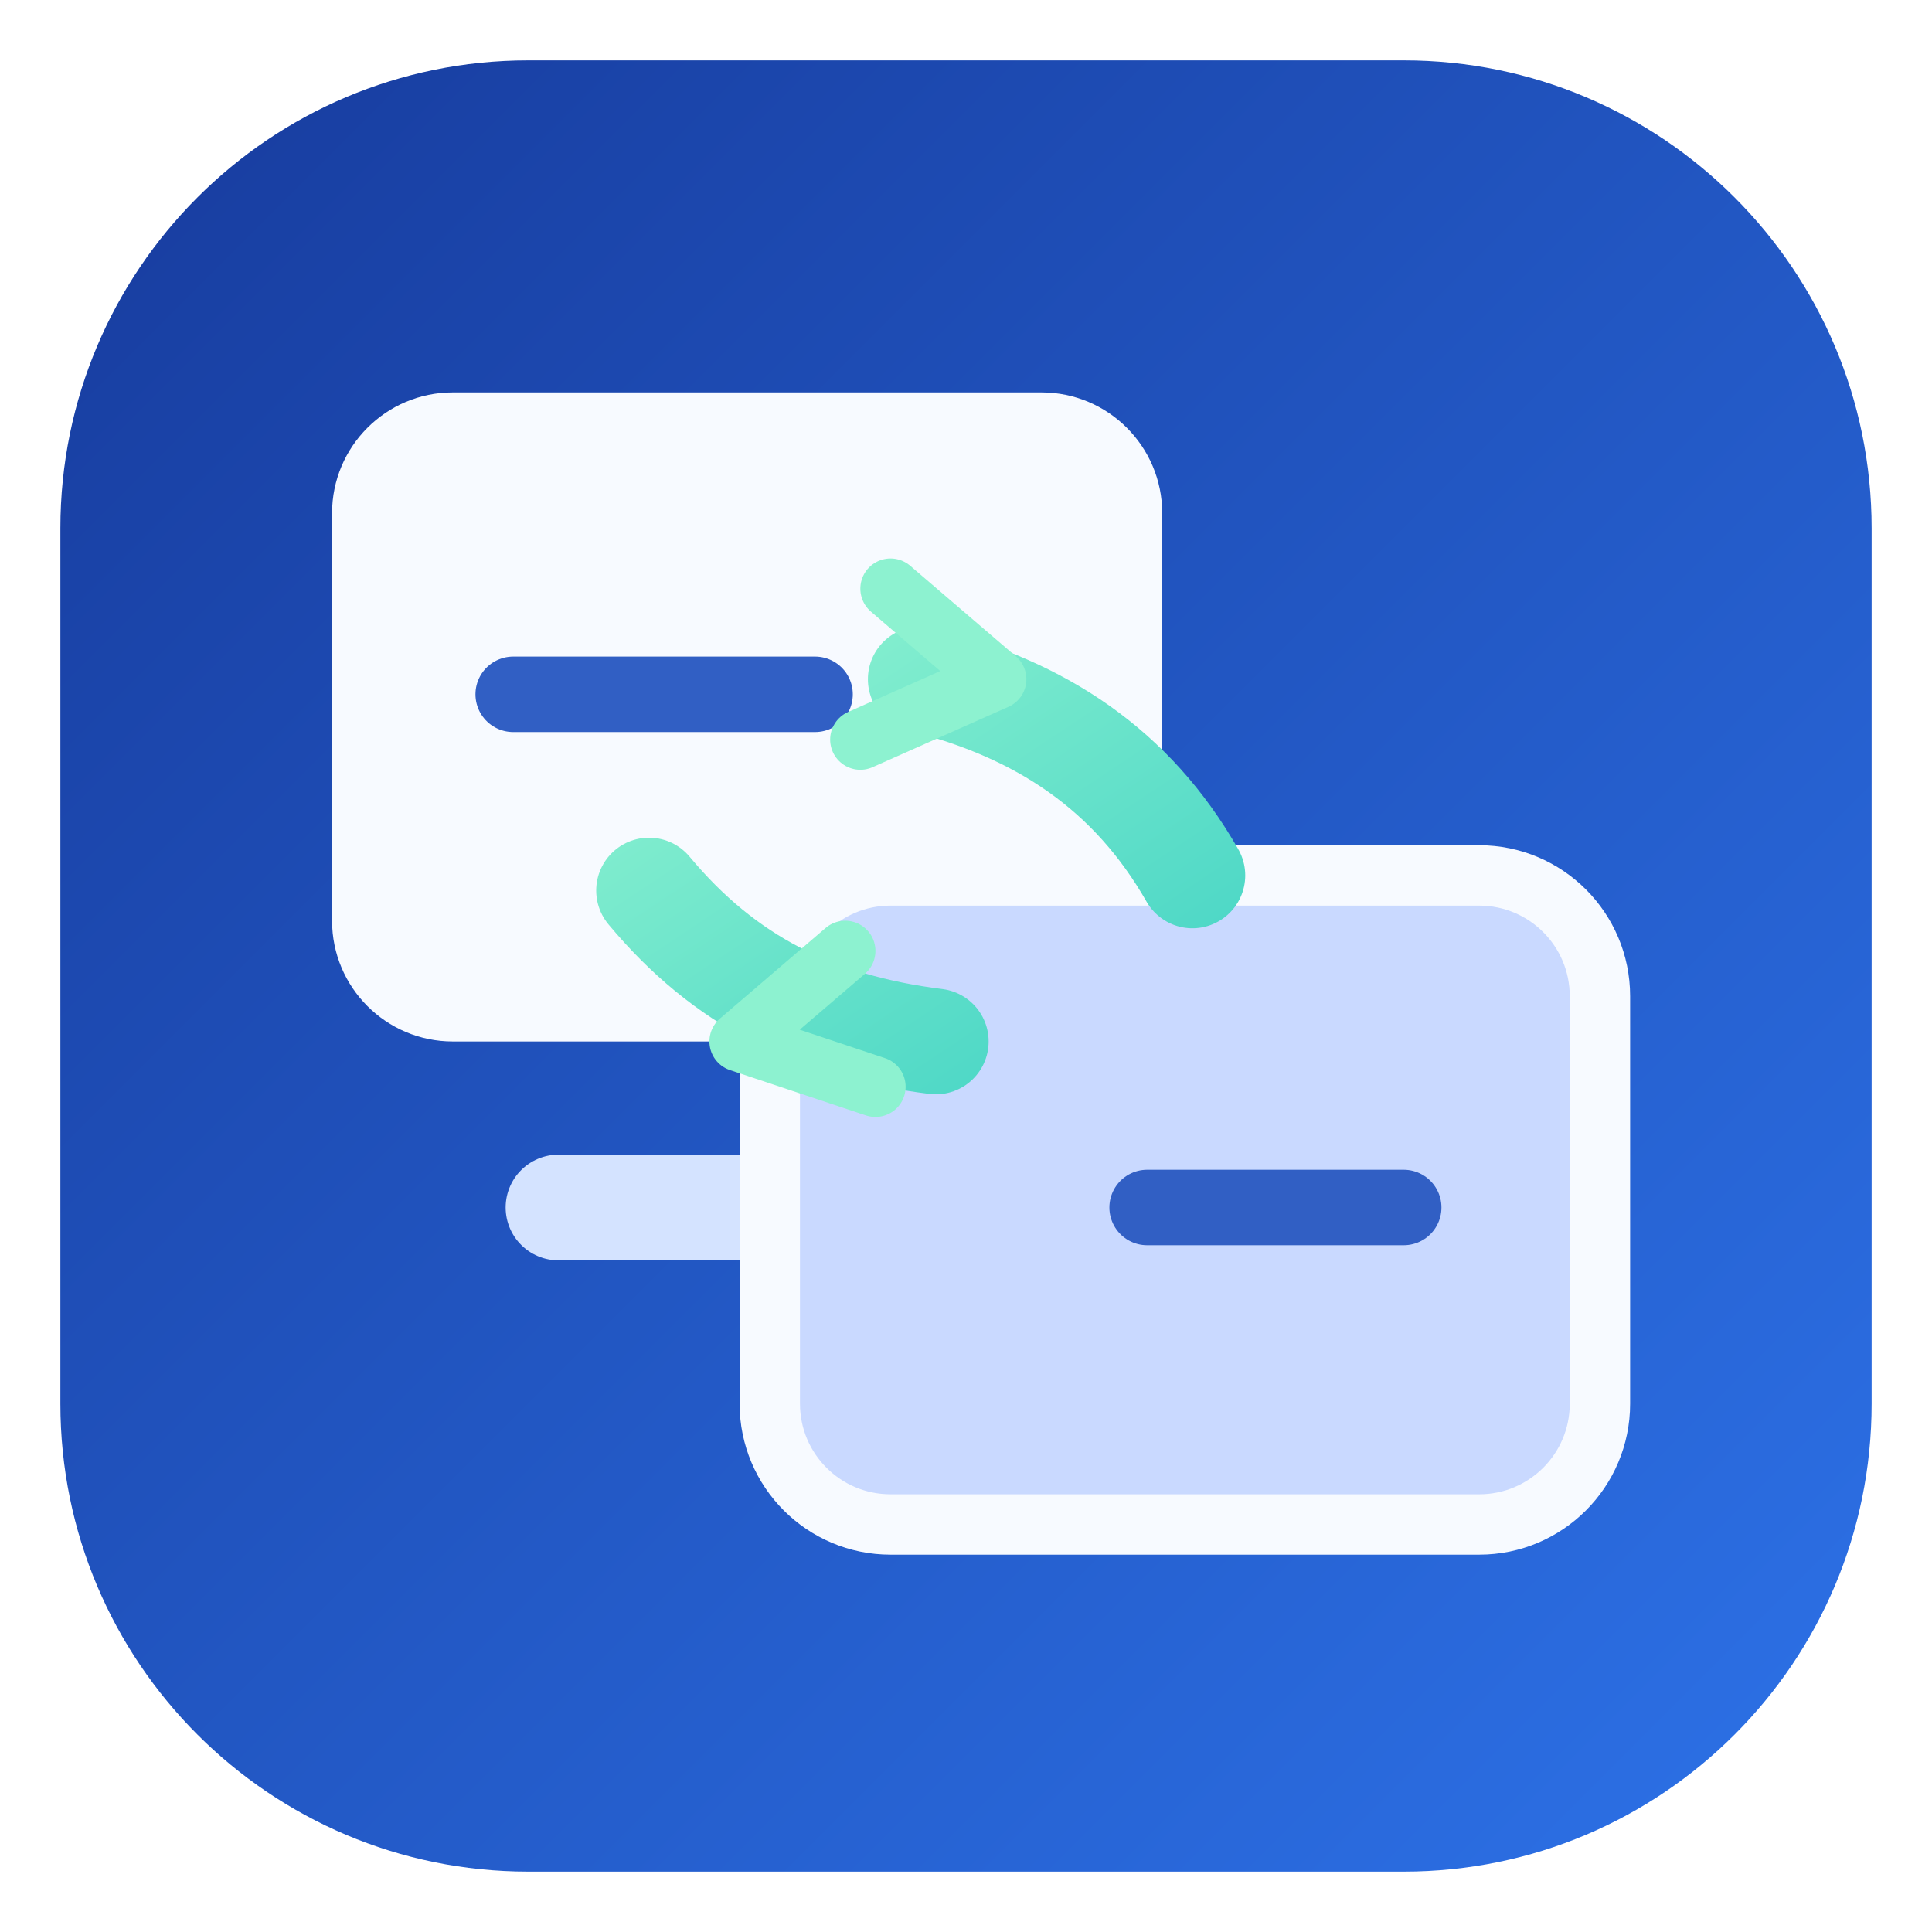
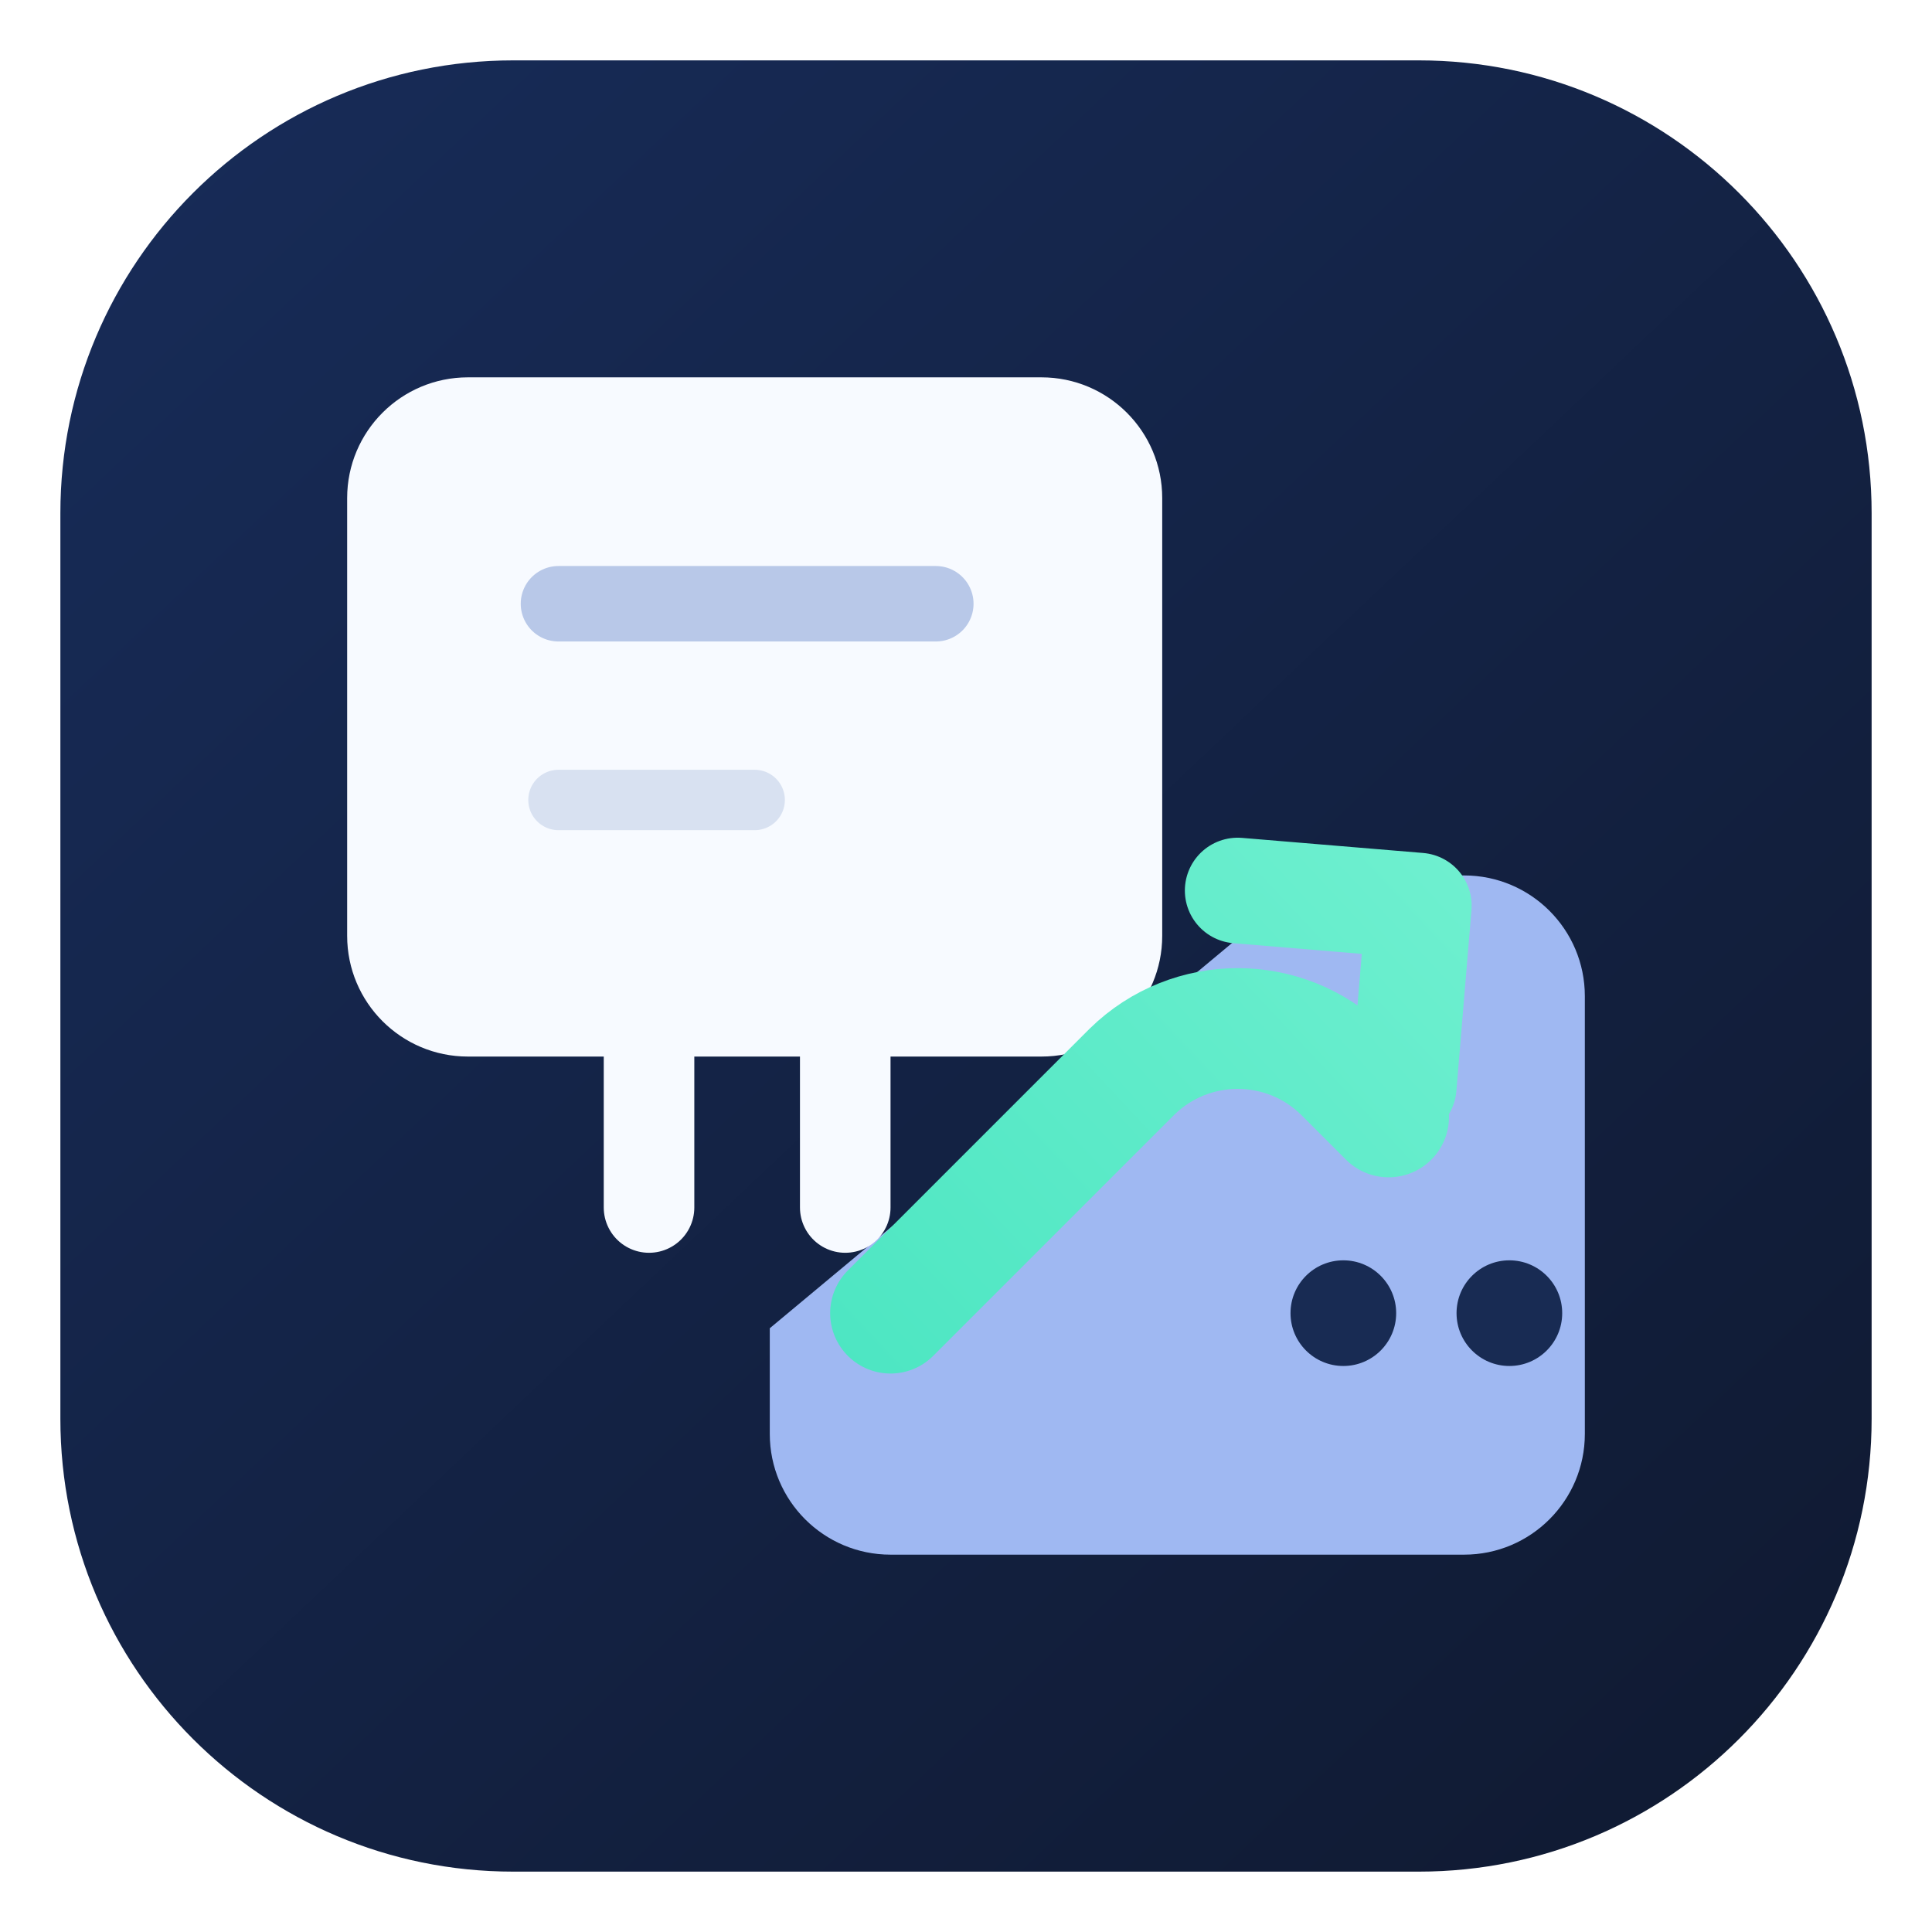
- <svg xmlns="http://www.w3.org/2000/svg" viewBox="0 0 128 128" role="img" aria-labelledby="title">
+ <svg xmlns="http://www.w3.org/2000/svg" viewBox="0 0 128 128" role="img" aria-labelledby="title desc">
  <defs>
-     <linearGradient id="bg" x1="0" y1="0" x2="1" y2="1">
-       <stop offset="0" stop-color="#173B9D" />
-       <stop offset="1" stop-color="#2D72E8" />
+     <linearGradient id="field" x1="12" y1="8" x2="118" y2="120" gradientUnits="userSpaceOnUse">
+       <stop stop-color="#172B57" />
+       <stop offset="1" stop-color="#101A32" />
    </linearGradient>
-     <linearGradient id="warp" x1="0" y1="0" x2="1" y2="1">
-       <stop offset="0" stop-color="#8DF2D0" />
-       <stop offset="1" stop-color="#45D4C5" />
+     <linearGradient id="signal" x1="34" y1="92" x2="96" y2="34" gradientUnits="userSpaceOnUse">
+       <stop stop-color="#42E3BE" />
+       <stop offset="1" stop-color="#78F2D3" />
    </linearGradient>
  </defs>
-   <rect x="4" y="4" width="120" height="120" rx="31" fill="url(#bg)" />
-   <rect x="22" y="26" width="55" height="43" rx="8" fill="#F7FAFF" />
-   <path d="M37 80h25" stroke="#D4E3FF" stroke-width="7" stroke-linecap="round" />
-   <rect x="51" y="58" width="55" height="43" rx="8" fill="#C9D9FF" stroke="#F7FAFF" stroke-width="4" />
-   <path d="M34 46h20M76 80h17" stroke="#315FC4" stroke-width="5" stroke-linecap="round" />
-   <path d="M43 59c5 6 11 9 19 10m17-11c-4-7-10-11-18-13" fill="none" stroke="url(#warp)" stroke-width="7" stroke-linecap="round" />
-   <path d="m59 39 7 6-9 4m-1 14-7 6 9 3" fill="none" stroke="#8DF2D0" stroke-width="4" stroke-linecap="round" stroke-linejoin="round" />
+   <rect x="4" y="4" width="120" height="120" rx="30" fill="url(#field)" />
+   <path d="M31 25h38a8 8 0 0 1 8 8v29a8 8 0 0 1-8 8H31a8 8 0 0 1-8-8V33a8 8 0 0 1 8-8Z" fill="#F7FAFF" />
+   <path d="M87 58h10a8 8 0 0 1 8 8v29a8 8 0 0 1-8 8H59a8 8 0 0 1-8-8V88" fill="#9FB8F2" />
+   <path d="M43 70v10m13-10v10" stroke="#F7FAFF" stroke-width="6" stroke-linecap="round" />
+   <path d="M37 40h25" stroke="#B8C8E8" stroke-width="5" stroke-linecap="round" />
+   <path d="M37 53h13" stroke="#D8E1F1" stroke-width="4" stroke-linecap="round" />
+   <path d="M59 87 75 71a10 10 0 0 1 14 0l3 3" fill="none" stroke="url(#signal)" stroke-width="8" stroke-linecap="round" stroke-linejoin="round" />
+   <path d="m82 59 12 1-1 12" fill="none" stroke="url(#signal)" stroke-width="7" stroke-linecap="round" stroke-linejoin="round" />
+   <circle cx="89" cy="87" r="3.5" fill="#182B53" />
+   <circle cx="100" cy="87" r="3.5" fill="#182B53" />
</svg>
